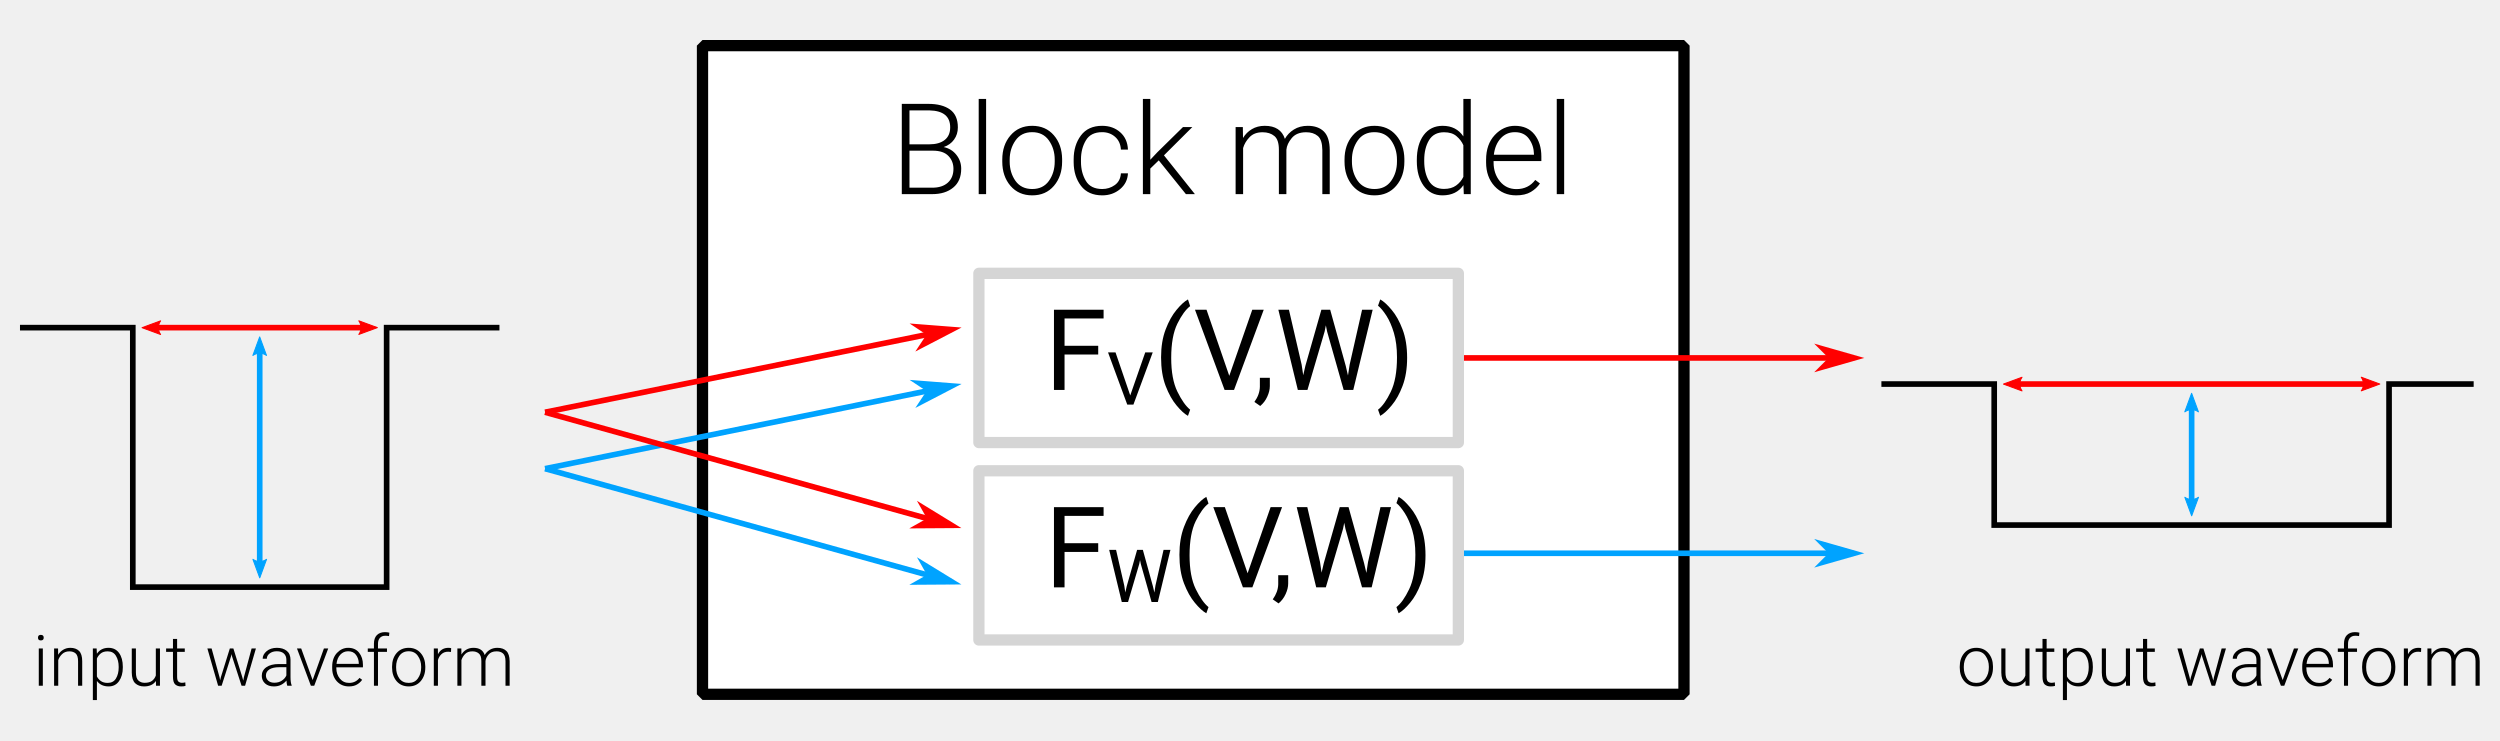
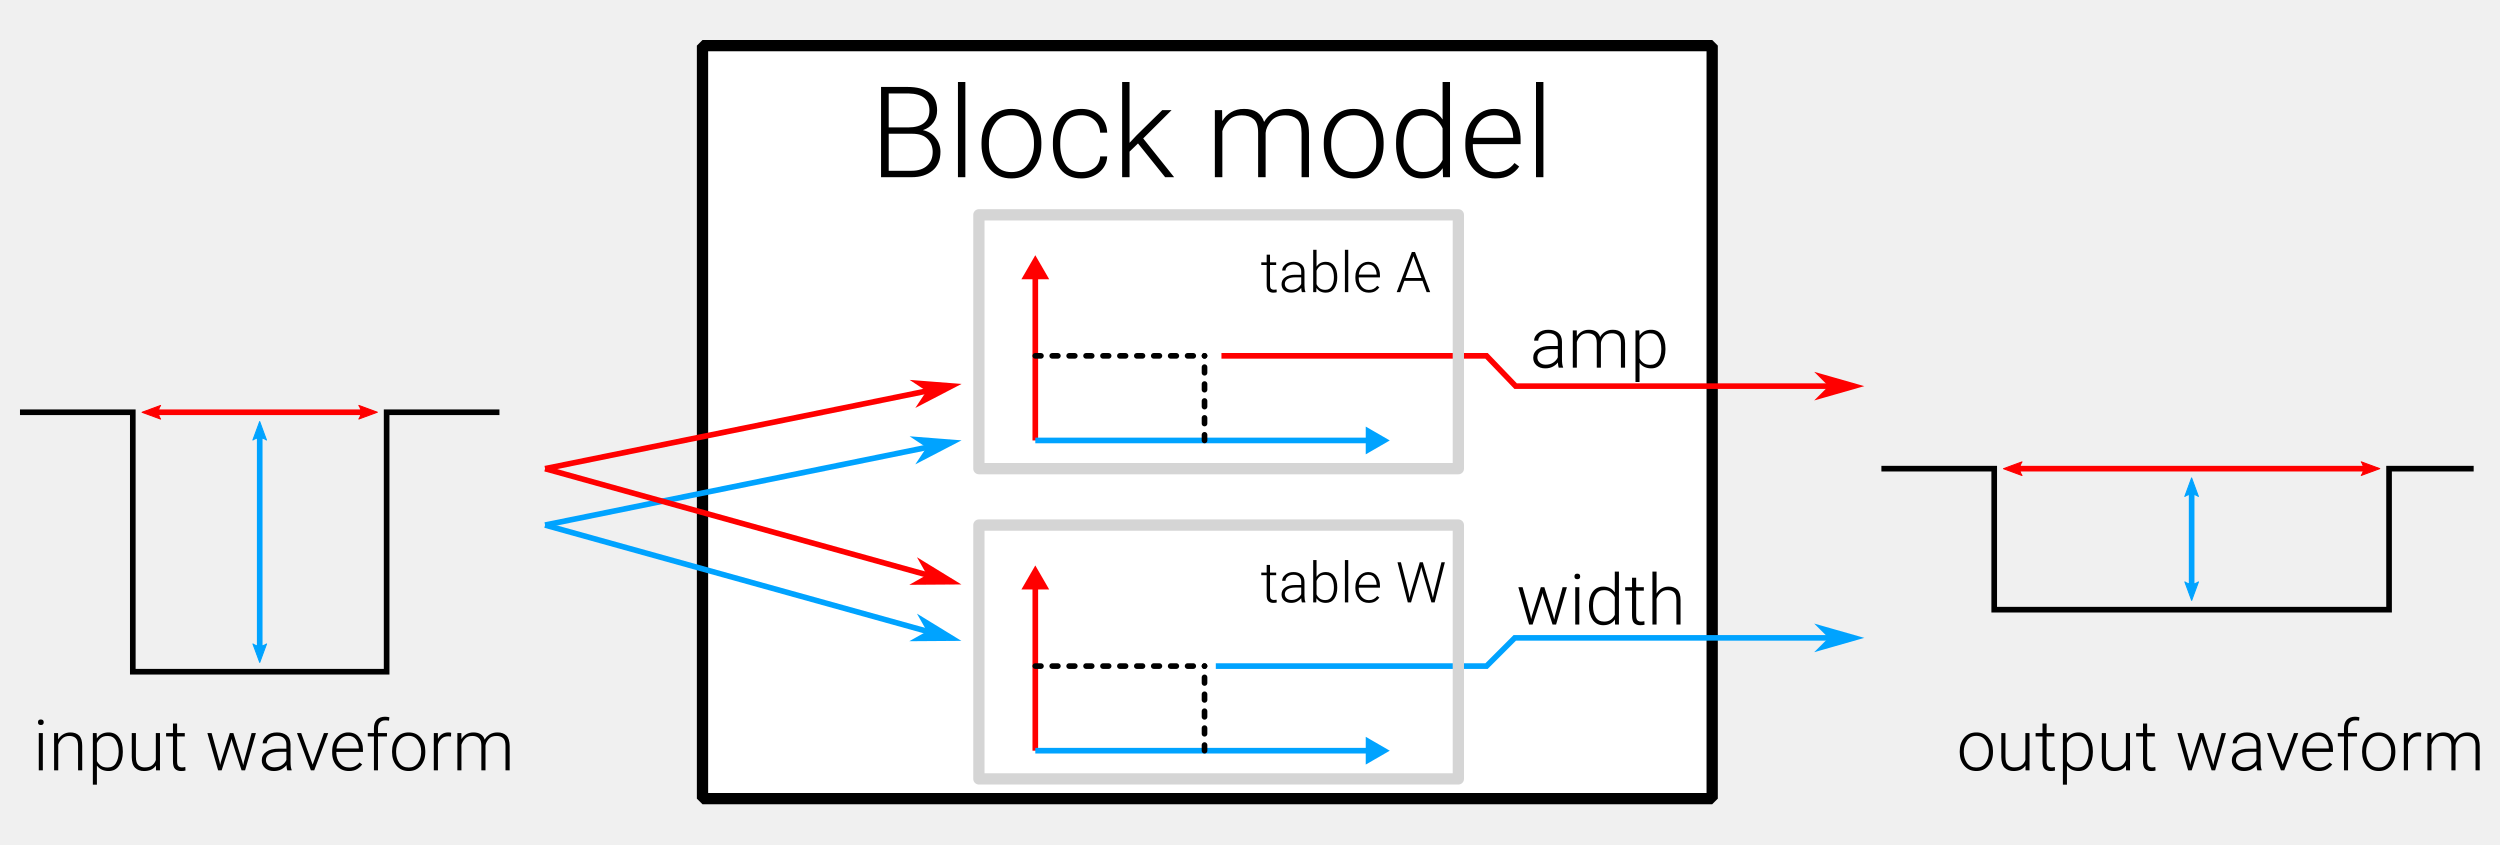
- <svg xmlns="http://www.w3.org/2000/svg" width="125.084mm" height="37.026mm" viewBox="0 0 443.211 131.194" id="svg2" version="1.1">
+ <svg xmlns="http://www.w3.org/2000/svg" width="125.084mm" height="42.241mm" viewBox="0 0 443.211 149.673" id="svg2" version="1.1">
  <defs id="defs4">
+     <marker style="overflow:visible" id="marker6089" refX="0" refY="0" orient="auto">
+       <path transform="scale(-0.4,-0.4)" style="fill:#ff0000;fill-opacity:1;fill-rule:evenodd;stroke:#ff0000;stroke-width:1pt;stroke-opacity:1" d="m 5.77,0 -8.65,5 0,-10 8.65,5 z" id="path6091" />
+     </marker>
+     <marker orient="auto" refY="0" refX="0" id="marker5389" style="overflow:visible">
+       <path id="path5391" d="m 5.77,0 -8.65,5 0,-10 8.65,5 z" style="fill:#00a3ff;fill-opacity:1;fill-rule:evenodd;stroke:#00a3ff;stroke-width:1pt;stroke-opacity:1" transform="scale(-0.4,-0.4)" />
+     </marker>
+     <marker style="overflow:visible" id="marker5097" refX="0" refY="0" orient="auto">
+       <path transform="matrix(0.4,0,0,0.4,4,0)" style="fill:#00a3ff;fill-opacity:1;fill-rule:evenodd;stroke:#00a3ff;stroke-width:1pt;stroke-opacity:1" d="M 0,0 5,-5 -12.5,0 5,5 0,0 Z" id="path5099" />
+     </marker>
+     <marker orient="auto" refY="0" refX="0" id="marker4313" style="overflow:visible">
+       <path id="path4315" d="M 0,0 5,-5 -12.5,0 5,5 0,0 Z" style="fill:#ff0000;fill-opacity:1;fill-rule:evenodd;stroke:#ff0000;stroke-width:1pt;stroke-opacity:1" transform="matrix(0.4,0,0,0.4,4,0)" />
+     </marker>
    <marker orient="auto" refY="0" refX="0" id="marker7336" style="overflow:visible">
      <path id="path7338" d="M 0,0 5,-5 -12.5,0 5,5 0,0 Z" style="fill:#00a3ff;fill-opacity:1;fill-rule:evenodd;stroke:#00a3ff;stroke-width:1pt;stroke-opacity:1" transform="matrix(0.4,0,0,0.4,4,0)" />
    </marker>
    <marker style="overflow:visible" id="marker7158" refX="0" refY="0" orient="auto">
      <path transform="matrix(0.4,0,0,0.4,4,0)" style="fill:#ff0000;fill-opacity:1;fill-rule:evenodd;stroke:#ff0000;stroke-width:1pt;stroke-opacity:1" d="M 0,0 5,-5 -12.5,0 5,5 0,0 Z" id="path7160" />
    </marker>
    <marker orient="auto" refY="0" refX="0" id="marker6298" style="overflow:visible">
      <path id="path6300" style="fill:#00a3ff;fill-opacity:1;fill-rule:evenodd;stroke:#00a3ff;stroke-width:0.625;stroke-linejoin:round;stroke-opacity:1" d="M 8.719,4.034 -2.207,0.016 8.719,-4.002 c -1.745,2.372 -1.735,5.617 -6e-7,8.035 z" transform="matrix(-0.3,0,0,-0.3,0.69,0)" />
    </marker>
    <marker orient="auto" refY="0" refX="0" id="marker6198" style="overflow:visible">
      <path id="path6200" style="fill:#00a3ff;fill-opacity:1;fill-rule:evenodd;stroke:#00a3ff;stroke-width:0.625;stroke-linejoin:round;stroke-opacity:1" d="M 8.719,4.034 -2.207,0.016 8.719,-4.002 c -1.745,2.372 -1.735,5.617 -6e-7,8.035 z" transform="matrix(0.3,0,0,0.3,-0.69,0)" />
    </marker>
    <marker style="overflow:visible" id="marker6056" refX="0" refY="0" orient="auto">
      <path transform="matrix(-0.3,0,0,-0.3,0.69,0)" d="M 8.719,4.034 -2.207,0.016 8.719,-4.002 c -1.745,2.372 -1.735,5.617 -6e-7,8.035 z" style="fill:#ff0000;fill-opacity:1;fill-rule:evenodd;stroke:#ff0000;stroke-width:0.625;stroke-linejoin:round;stroke-opacity:1" id="path6058" />
    </marker>
    <marker style="overflow:visible" id="marker5968" refX="0" refY="0" orient="auto">
      <path transform="matrix(0.3,0,0,0.3,-0.69,0)" d="M 8.719,4.034 -2.207,0.016 8.719,-4.002 c -1.745,2.372 -1.735,5.617 -6e-7,8.035 z" style="fill:#ff0000;fill-opacity:1;fill-rule:evenodd;stroke:#ff0000;stroke-width:0.625;stroke-linejoin:round;stroke-opacity:1" id="path5970" />
    </marker>
    <marker style="overflow:visible" id="marker5504" refX="0" refY="0" orient="auto">
      <path transform="matrix(-0.3,0,0,-0.3,0.69,0)" d="M 8.719,4.034 -2.207,0.016 8.719,-4.002 c -1.745,2.372 -1.735,5.617 -6e-7,8.035 z" style="fill:#00a3ff;fill-opacity:1;fill-rule:evenodd;stroke:#00a3ff;stroke-width:0.625;stroke-linejoin:round;stroke-opacity:1" id="path5506" />
    </marker>
    <marker style="overflow:visible" id="marker5428" refX="0" refY="0" orient="auto">
      <path transform="matrix(0.3,0,0,0.3,-0.69,0)" d="M 8.719,4.034 -2.207,0.016 8.719,-4.002 c -1.745,2.372 -1.735,5.617 -6e-7,8.035 z" style="fill:#00a3ff;fill-opacity:1;fill-rule:evenodd;stroke:#00a3ff;stroke-width:0.625;stroke-linejoin:round;stroke-opacity:1" id="path5430" />
    </marker>
    <marker orient="auto" refY="0" refX="0" id="Arrow2Send" style="overflow:visible">
      <path id="path4213" style="fill:#ff0000;fill-opacity:1;fill-rule:evenodd;stroke:#ff0000;stroke-width:0.625;stroke-linejoin:round;stroke-opacity:1" d="M 8.719,4.034 -2.207,0.016 8.719,-4.002 c -1.745,2.372 -1.735,5.617 -6e-7,8.035 z" transform="matrix(-0.3,0,0,-0.3,0.69,0)" />
    </marker>
    <marker orient="auto" refY="0" refX="0" id="Arrow1Send" style="overflow:visible">
      <path id="path4195" d="M 0,0 5,-5 -12.5,0 5,5 0,0 Z" style="fill:#000000;fill-opacity:1;fill-rule:evenodd;stroke:#000000;stroke-width:1pt;stroke-opacity:1" transform="matrix(-0.2,0,0,-0.2,-1.2,0)" />
    </marker>
    <marker orient="auto" refY="0" refX="0" id="Arrow2Sstart" style="overflow:visible">
      <path id="path4210" style="fill:#ff0000;fill-opacity:1;fill-rule:evenodd;stroke:#ff0000;stroke-width:0.625;stroke-linejoin:round;stroke-opacity:1" d="M 8.719,4.034 -2.207,0.016 8.719,-4.002 c -1.745,2.372 -1.735,5.617 -6e-7,8.035 z" transform="matrix(0.3,0,0,0.3,-0.69,0)" />
    </marker>
    <marker style="overflow:visible" id="marker4924" refX="0" refY="0" orient="auto">
      <path transform="matrix(0.4,0,0,0.4,4,0)" style="fill:#000000;fill-opacity:1;fill-rule:evenodd;stroke:#000000;stroke-width:1pt;stroke-opacity:1" d="M 0,0 5,-5 -12.5,0 5,5 0,0 Z" id="path4926" />
    </marker>
    <marker orient="auto" refY="0" refX="0" id="marker4752" style="overflow:visible">
      <path id="path4754" d="M 0,0 5,-5 -12.5,0 5,5 0,0 Z" style="fill:#00a3ff;fill-opacity:1;fill-rule:evenodd;stroke:#00a3ff;stroke-width:1pt;stroke-opacity:1" transform="matrix(0.4,0,0,0.4,4,0)" />
    </marker>
    <marker style="overflow:visible" id="marker4614" refX="0" refY="0" orient="auto">
      <path transform="matrix(0.4,0,0,0.4,4,0)" style="fill:#ff0000;fill-opacity:1;fill-rule:evenodd;stroke:#ff0000;stroke-width:1pt;stroke-opacity:1" d="M 0,0 5,-5 -12.5,0 5,5 0,0 Z" id="path4616" />
    </marker>
    <marker style="overflow:visible" id="marker4482" refX="0" refY="0" orient="auto">
      <path transform="matrix(0.4,0,0,0.4,4,0)" style="fill:#00a3ff;fill-opacity:1;fill-rule:evenodd;stroke:#00a3ff;stroke-width:1pt;stroke-opacity:1" d="M 0,0 5,-5 -12.5,0 5,5 0,0 Z" id="path4484" />
    </marker>
    <marker orient="auto" refY="0" refX="0" id="Arrow1Mstart" style="overflow:visible">
      <path id="path4186" d="M 0,0 5,-5 -12.5,0 5,5 0,0 Z" style="fill:#ff0000;fill-opacity:1;fill-rule:evenodd;stroke:#ff0000;stroke-width:1pt;stroke-opacity:1" transform="matrix(0.4,0,0,0.4,4,0)" />
    </marker>
    <marker orient="auto" refY="0" refX="0" id="marker8028" style="overflow:visible">
      <path id="path8030" d="M 0,0 5,-5 -12.5,0 5,5 0,0 Z" style="fill:#000000;fill-opacity:1;fill-rule:evenodd;stroke:#000000;stroke-width:1pt;stroke-opacity:1" transform="matrix(-0.4,0,0,-0.4,-4,0)" />
    </marker>
    <marker orient="auto" refY="0" refX="0" id="marker7212" style="overflow:visible">
      <path id="path7214" d="M 0,0 5,-5 -12.5,0 5,5 0,0 Z" style="fill:#000000;fill-opacity:1;fill-rule:evenodd;stroke:#000000;stroke-width:1pt;stroke-opacity:1" transform="matrix(-0.4,0,0,-0.4,-4,0)" />
    </marker>
  </defs>
-   <g id="layer1" transform="translate(-467.695,-94.4207)">
-     <rect y="102.507" x="592.238" height="115" width="174" id="rect6498" style="opacity:1;fill:#ffffff;fill-opacity:1;stroke:#000000;stroke-width:2;stroke-linecap:square;stroke-linejoin:bevel;stroke-miterlimit:4;stroke-dasharray:none;stroke-dashoffset:0;stroke-opacity:1" />
-     <text xml:space="preserve" style="font-style:normal;font-variant:normal;font-weight:normal;font-stretch:normal;font-size:22.5px;line-height:125%;font-family:Roboto;-inkscape-font-specification:Roboto;letter-spacing:0px;word-spacing:0px;fill:#000000;fill-opacity:1;stroke:none;stroke-width:1px;stroke-linecap:butt;stroke-linejoin:miter;stroke-opacity:1" x="625.539" y="128.835" id="text6500">
-       <tspan id="tspan6502" x="625.539" y="128.835" style="font-style:normal;font-variant:normal;font-weight:300;font-stretch:normal;font-size:22.5px;font-family:Roboto;-inkscape-font-specification:'Roboto Light'">Block model</tspan>
+   <g id="layer1" transform="translate(-467.695,-79.42072)">
+     <rect y="87.507" x="592.238" height="133.5" width="179" id="rect6498" style="opacity:1;fill:#ffffff;fill-opacity:1;stroke:#000000;stroke-width:2;stroke-linecap:square;stroke-linejoin:bevel;stroke-miterlimit:4;stroke-dasharray:none;stroke-dashoffset:0;stroke-opacity:1" transform="translate(4.1185916e-6,0)" />
+     <text xml:space="preserve" style="font-style:normal;font-variant:normal;font-weight:normal;font-stretch:normal;font-size:22.5px;line-height:125%;font-family:Roboto;-inkscape-font-specification:Roboto;letter-spacing:0px;word-spacing:0px;fill:#000000;fill-opacity:1;stroke:none;stroke-width:1px;stroke-linecap:butt;stroke-linejoin:miter;stroke-opacity:1" x="621.861" y="110.835" id="text6500">
+       <tspan id="tspan6502" x="621.861" y="110.835" style="font-style:normal;font-variant:normal;font-weight:300;font-stretch:normal;font-size:22.5px;font-family:Roboto;-inkscape-font-specification:'Roboto Light'">Block model</tspan>
    </text>
-     <path id="path6512" d="m 636.238,152.878 -71.91,14.629" style="fill:none;fill-rule:evenodd;stroke:#ff0000;stroke-width:1px;stroke-linecap:butt;stroke-linejoin:miter;stroke-opacity:1;marker-start:url(#Arrow1Mstart)" />
+     <path id="path6512" d="m 636.238,147.878 -71.91,14.629" style="fill:none;fill-rule:evenodd;stroke:#ff0000;stroke-width:1px;stroke-linecap:butt;stroke-linejoin:miter;stroke-opacity:1;marker-start:url(#Arrow1Mstart)" />
    <text id="text8794" y="215.989" x="473.523" style="font-style:normal;font-variant:normal;font-weight:normal;font-stretch:normal;font-size:12.5px;line-height:125%;font-family:Roboto;-inkscape-font-specification:Roboto;letter-spacing:0px;word-spacing:0px;fill:#000000;fill-opacity:1;stroke:none;stroke-width:1px;stroke-linecap:butt;stroke-linejoin:miter;stroke-opacity:1" xml:space="preserve">
      <tspan style="font-style:normal;font-variant:normal;font-weight:300;font-stretch:normal;font-size:12.5px;font-family:Roboto;-inkscape-font-specification:'Roboto Light'" y="215.989" x="473.523" id="tspan8796">input waveform</tspan>
    </text>
-     <text xml:space="preserve" style="font-style:normal;font-variant:normal;font-weight:normal;font-stretch:normal;font-size:20px;line-height:125%;font-family:Roboto;-inkscape-font-specification:Roboto;letter-spacing:0px;word-spacing:0px;fill:#000000;fill-opacity:1;stroke:none;stroke-width:1px;stroke-linecap:butt;stroke-linejoin:miter;stroke-opacity:1" x="652.889" y="163.552" id="text4164">
-       <tspan id="tspan4166" x="652.889" y="163.552" style="font-style:normal;font-variant:normal;font-weight:normal;font-stretch:normal;font-size:20px;font-family:Roboto;-inkscape-font-specification:Roboto">F<tspan style="font-size:65%;baseline-shift:sub" id="tspan6972">V</tspan>(V,W)</tspan>
+     <text xml:space="preserve" style="font-style:normal;font-variant:normal;font-weight:300;font-stretch:normal;font-size:12.5px;line-height:125%;font-family:Roboto;-inkscape-font-specification:'Roboto Light';letter-spacing:0px;word-spacing:0px;fill:#000000;fill-opacity:1;stroke:none;stroke-width:1px;stroke-linecap:butt;stroke-linejoin:miter;stroke-opacity:1" x="738.903" y="144.601" id="text4164">
+       <tspan id="tspan4166" x="738.903" y="144.601" style="font-style:normal;font-variant:normal;font-weight:300;font-stretch:normal;font-size:12.5px;font-family:Roboto;-inkscape-font-specification:'Roboto Light'">amp</tspan>
+       <tspan x="738.903" y="160.226" style="font-style:normal;font-variant:normal;font-weight:300;font-stretch:normal;font-size:12.5px;font-family:Roboto;-inkscape-font-specification:'Roboto Light'" id="tspan5847" />
    </text>
-     <path style="fill:none;fill-rule:evenodd;stroke:#00a3ff;stroke-width:1px;stroke-linecap:butt;stroke-linejoin:miter;stroke-opacity:1;marker-start:url(#marker4482)" d="m 636.238,162.878 -71.91,14.629" id="path4480" />
-     <path style="fill:none;fill-rule:evenodd;stroke:#ff0000;stroke-width:1px;stroke-linecap:butt;stroke-linejoin:miter;stroke-opacity:1;marker-start:url(#marker4614)" d="m 796.238,157.878 -70,0" id="path4612" />
-     <path id="path4750" d="m 796.238,192.507 -70,0" style="fill:none;fill-rule:evenodd;stroke:#00a3ff;stroke-width:1px;stroke-linecap:butt;stroke-linejoin:miter;stroke-opacity:1;marker-start:url(#marker4752)" />
-     <rect style="opacity:1;fill:none;fill-opacity:1;stroke:#d5d5d5;stroke-width:2;stroke-linecap:round;stroke-linejoin:round;stroke-miterlimit:4;stroke-dasharray:none;stroke-dashoffset:0;stroke-opacity:1" id="rect4864" width="85" height="30" x="641.238" y="142.878" />
-     <rect y="177.878" x="641.238" height="30" width="85" id="rect4866" style="opacity:1;fill:none;fill-opacity:1;stroke:#d5d5d5;stroke-width:2;stroke-linecap:round;stroke-linejoin:round;stroke-miterlimit:4;stroke-dasharray:none;stroke-dashoffset:0;stroke-opacity:1" />
+     <path style="fill:none;fill-rule:evenodd;stroke:#00a3ff;stroke-width:1px;stroke-linecap:butt;stroke-linejoin:miter;stroke-opacity:1;marker-start:url(#marker4482)" d="m 636.238,157.878 -71.91,14.629" id="path4480" />
+     <path style="fill:none;fill-rule:evenodd;stroke:#ff0000;stroke-width:1px;stroke-linecap:butt;stroke-linejoin:miter;stroke-opacity:1;marker-start:url(#marker4614)" d="m 796.238,147.878 -59.843,0 -5.157,-5.371 -47,0" id="path4612" />
+     <path id="path4750" d="m 796.238,192.507 -60,2e-5 -5,5 -48,0" style="fill:none;fill-rule:evenodd;stroke:#00a3ff;stroke-width:1px;stroke-linecap:butt;stroke-linejoin:miter;stroke-opacity:1;marker-start:url(#marker4752)" />
    <path style="fill:none;fill-rule:evenodd;stroke:#000000;stroke-width:1px;stroke-linecap:butt;stroke-linejoin:miter;stroke-opacity:1" d="m 471.238,152.507 20,0 0,46 45,0 0,-46 20,0" id="path4910" />
    <path id="path4914" d="m 801.238,162.507 20,0 0,25 70,0 0,-25 15,0" style="fill:none;fill-rule:evenodd;stroke:#000000;stroke-width:1px;stroke-linecap:butt;stroke-linejoin:miter;stroke-opacity:1" />
    <path style="fill:none;fill-opacity:1;fill-rule:evenodd;stroke:#ff0000;stroke-width:1px;stroke-linecap:butt;stroke-linejoin:miter;stroke-opacity:1;marker-start:url(#Arrow2Sstart);marker-end:url(#Arrow2Send)" d="m 533.238,152.507 -39,0" id="path4922" />
    <path id="path5426" d="m 513.738,155.507 0,40" style="fill:none;fill-opacity:1;fill-rule:evenodd;stroke:#00a3ff;stroke-width:1px;stroke-linecap:butt;stroke-linejoin:miter;stroke-opacity:1;marker-start:url(#marker5428);marker-end:url(#marker5504)" />
    <path id="path5964" d="m 888.238,162.507 -64,0" style="fill:none;fill-opacity:1;fill-rule:evenodd;stroke:#ff0000;stroke-width:1px;stroke-linecap:butt;stroke-linejoin:miter;stroke-opacity:1;marker-start:url(#marker5968);marker-end:url(#marker6056)" />
    <path style="fill:none;fill-opacity:1;fill-rule:evenodd;stroke:#00a3ff;stroke-width:1px;stroke-linecap:butt;stroke-linejoin:miter;stroke-opacity:1;marker-start:url(#marker6198);marker-end:url(#marker6298)" d="m 856.238,165.507 0,19" id="path5966" />
    <text xml:space="preserve" style="font-style:normal;font-variant:normal;font-weight:normal;font-stretch:normal;font-size:12.5px;line-height:125%;font-family:Roboto;-inkscape-font-specification:Roboto;letter-spacing:0px;word-spacing:0px;fill:#000000;fill-opacity:1;stroke:none;stroke-width:1px;stroke-linecap:butt;stroke-linejoin:miter;stroke-opacity:1" x="814.565" y="215.989" id="text6968">
      <tspan id="tspan6970" x="814.565" y="215.989" style="font-style:normal;font-variant:normal;font-weight:300;font-stretch:normal;font-size:12.5px;font-family:Roboto;-inkscape-font-specification:'Roboto Light'">output waveform</tspan>
    </text>
-     <text id="text6974" y="198.552" x="652.889" style="font-style:normal;font-variant:normal;font-weight:normal;font-stretch:normal;font-size:20px;line-height:125%;font-family:Roboto;-inkscape-font-specification:Roboto;letter-spacing:0px;word-spacing:0px;fill:#000000;fill-opacity:1;stroke:none;stroke-width:1px;stroke-linecap:butt;stroke-linejoin:miter;stroke-opacity:1" xml:space="preserve">
-       <tspan style="font-style:normal;font-variant:normal;font-weight:normal;font-stretch:normal;font-size:20px;font-family:Roboto;-inkscape-font-specification:Roboto" y="198.552" x="652.889" id="tspan6976">F<tspan id="tspan6978" style="font-size:65%;baseline-shift:sub">W</tspan>(V,W)</tspan>
+     <path style="fill:none;fill-rule:evenodd;stroke:#ff0000;stroke-width:1px;stroke-linecap:butt;stroke-linejoin:miter;stroke-opacity:1;marker-start:url(#marker7158)" d="m 636.238,182.507 -71.91,-20" id="path7154" />
+     <path id="path7156" d="m 636.238,192.507 -71.91,-20" style="fill:none;fill-rule:evenodd;stroke:#00a3ff;stroke-width:1px;stroke-linecap:butt;stroke-linejoin:miter;stroke-opacity:1;marker-start:url(#marker7336)" />
+     <text id="text5849" y="190.134" x="736.483" style="font-style:normal;font-variant:normal;font-weight:300;font-stretch:normal;font-size:12.5px;line-height:125%;font-family:Roboto;-inkscape-font-specification:'Roboto Light';letter-spacing:0px;word-spacing:0px;fill:#000000;fill-opacity:1;stroke:none;stroke-width:1px;stroke-linecap:butt;stroke-linejoin:miter;stroke-opacity:1" xml:space="preserve">
+       <tspan id="tspan5853" style="font-style:normal;font-variant:normal;font-weight:300;font-stretch:normal;font-size:12.5px;font-family:Roboto;-inkscape-font-specification:'Roboto Light'" y="190.134" x="736.483">width</tspan>
    </text>
-     <path style="fill:none;fill-rule:evenodd;stroke:#ff0000;stroke-width:1px;stroke-linecap:butt;stroke-linejoin:miter;stroke-opacity:1;marker-start:url(#marker7158)" d="m 636.238,187.507 -71.91,-20" id="path7154" />
-     <path id="path7156" d="m 636.238,197.507 -71.91,-20" style="fill:none;fill-rule:evenodd;stroke:#00a3ff;stroke-width:1px;stroke-linecap:butt;stroke-linejoin:miter;stroke-opacity:1;marker-start:url(#marker7336)" />
+     <g id="g6434">
+       <g transform="translate(0,-9.999985)" id="g5857">
+         <path id="path4311" d="m 651.238,137.507 0,30" style="fill:none;fill-rule:evenodd;stroke:#ff0000;stroke-width:1;stroke-linecap:butt;stroke-linejoin:miter;stroke-miterlimit:4;stroke-dasharray:none;stroke-opacity:1;marker-start:url(#marker6089)" />
+         <path style="fill:none;fill-rule:evenodd;stroke:#00a3ff;stroke-width:1px;stroke-linecap:butt;stroke-linejoin:miter;stroke-opacity:1;marker-start:url(#marker5389)" d="m 711.238,167.507 -60,0" id="path5095" />
+         <path style="fill:none;fill-rule:evenodd;stroke:#000000;stroke-width:1;stroke-linecap:round;stroke-linejoin:miter;stroke-miterlimit:4;stroke-dasharray:1, 2;stroke-dashoffset:0;stroke-opacity:1" d="m 681.238,167.507 0,-15" id="path5627" />
+         <path id="path5629" d="m 651.238,152.507 30,0" style="fill:none;fill-rule:evenodd;stroke:#000000;stroke-width:1;stroke-linecap:round;stroke-linejoin:miter;stroke-miterlimit:4;stroke-dasharray:1, 2;stroke-dashoffset:0;stroke-opacity:1" />
+       </g>
+       <g id="g6429">
+         <rect style="opacity:1;fill:none;fill-opacity:1;stroke:#d5d5d5;stroke-width:2;stroke-linecap:round;stroke-linejoin:round;stroke-miterlimit:4;stroke-dasharray:none;stroke-dashoffset:0;stroke-opacity:1" id="rect4864" width="85" height="45" x="641.238" y="117.507" />
+         <text id="text6071" y="131.209" x="691.175" style="font-style:normal;font-variant:normal;font-weight:300;font-stretch:normal;font-size:10px;line-height:125%;font-family:Roboto;-inkscape-font-specification:'Roboto Light';letter-spacing:0px;word-spacing:0px;fill:#000000;fill-opacity:1;stroke:none;stroke-width:1px;stroke-linecap:butt;stroke-linejoin:miter;stroke-opacity:1" xml:space="preserve">
+           <tspan id="tspan6075" style="font-style:normal;font-variant:normal;font-weight:300;font-stretch:normal;font-size:10px;font-family:Roboto;-inkscape-font-specification:'Roboto Light'" y="131.209" x="691.175">table A</tspan>
+         </text>
+       </g>
+     </g>
+     <g id="g6445" transform="translate(0,54.99999)">
+       <g id="g6447" transform="translate(0,-9.999985)">
+         <path style="fill:none;fill-rule:evenodd;stroke:#ff0000;stroke-width:1;stroke-linecap:butt;stroke-linejoin:miter;stroke-miterlimit:4;stroke-dasharray:none;stroke-opacity:1;marker-start:url(#marker6089)" d="m 651.238,137.507 0,30" id="path6449" />
+         <path id="path6451" d="m 711.238,167.507 -60,0" style="fill:none;fill-rule:evenodd;stroke:#00a3ff;stroke-width:1px;stroke-linecap:butt;stroke-linejoin:miter;stroke-opacity:1;marker-start:url(#marker5389)" />
+         <path id="path6453" d="m 681.238,167.507 0,-15" style="fill:none;fill-rule:evenodd;stroke:#000000;stroke-width:1;stroke-linecap:round;stroke-linejoin:miter;stroke-miterlimit:4;stroke-dasharray:1, 2;stroke-dashoffset:0;stroke-opacity:1" />
+         <path style="fill:none;fill-rule:evenodd;stroke:#000000;stroke-width:1;stroke-linecap:round;stroke-linejoin:miter;stroke-miterlimit:4;stroke-dasharray:1, 2;stroke-dashoffset:0;stroke-opacity:1" d="m 651.238,152.507 30,0" id="path6455" />
+       </g>
+       <g id="g6457">
+         <rect y="117.507" x="641.238" height="45" width="85" id="rect6459" style="opacity:1;fill:none;fill-opacity:1;stroke:#d5d5d5;stroke-width:2;stroke-linecap:round;stroke-linejoin:round;stroke-miterlimit:4;stroke-dasharray:none;stroke-dashoffset:0;stroke-opacity:1" />
+         <text xml:space="preserve" style="font-style:normal;font-variant:normal;font-weight:300;font-stretch:normal;font-size:10px;line-height:125%;font-family:Roboto;-inkscape-font-specification:'Roboto Light';letter-spacing:0px;word-spacing:0px;fill:#000000;fill-opacity:1;stroke:none;stroke-width:1px;stroke-linecap:butt;stroke-linejoin:miter;stroke-opacity:1" x="691.175" y="131.209" id="text6461">
+           <tspan x="691.175" y="131.209" style="font-style:normal;font-variant:normal;font-weight:300;font-stretch:normal;font-size:10px;font-family:Roboto;-inkscape-font-specification:'Roboto Light'" id="tspan6463">table W</tspan>
+         </text>
+       </g>
+     </g>
  </g>
</svg>
